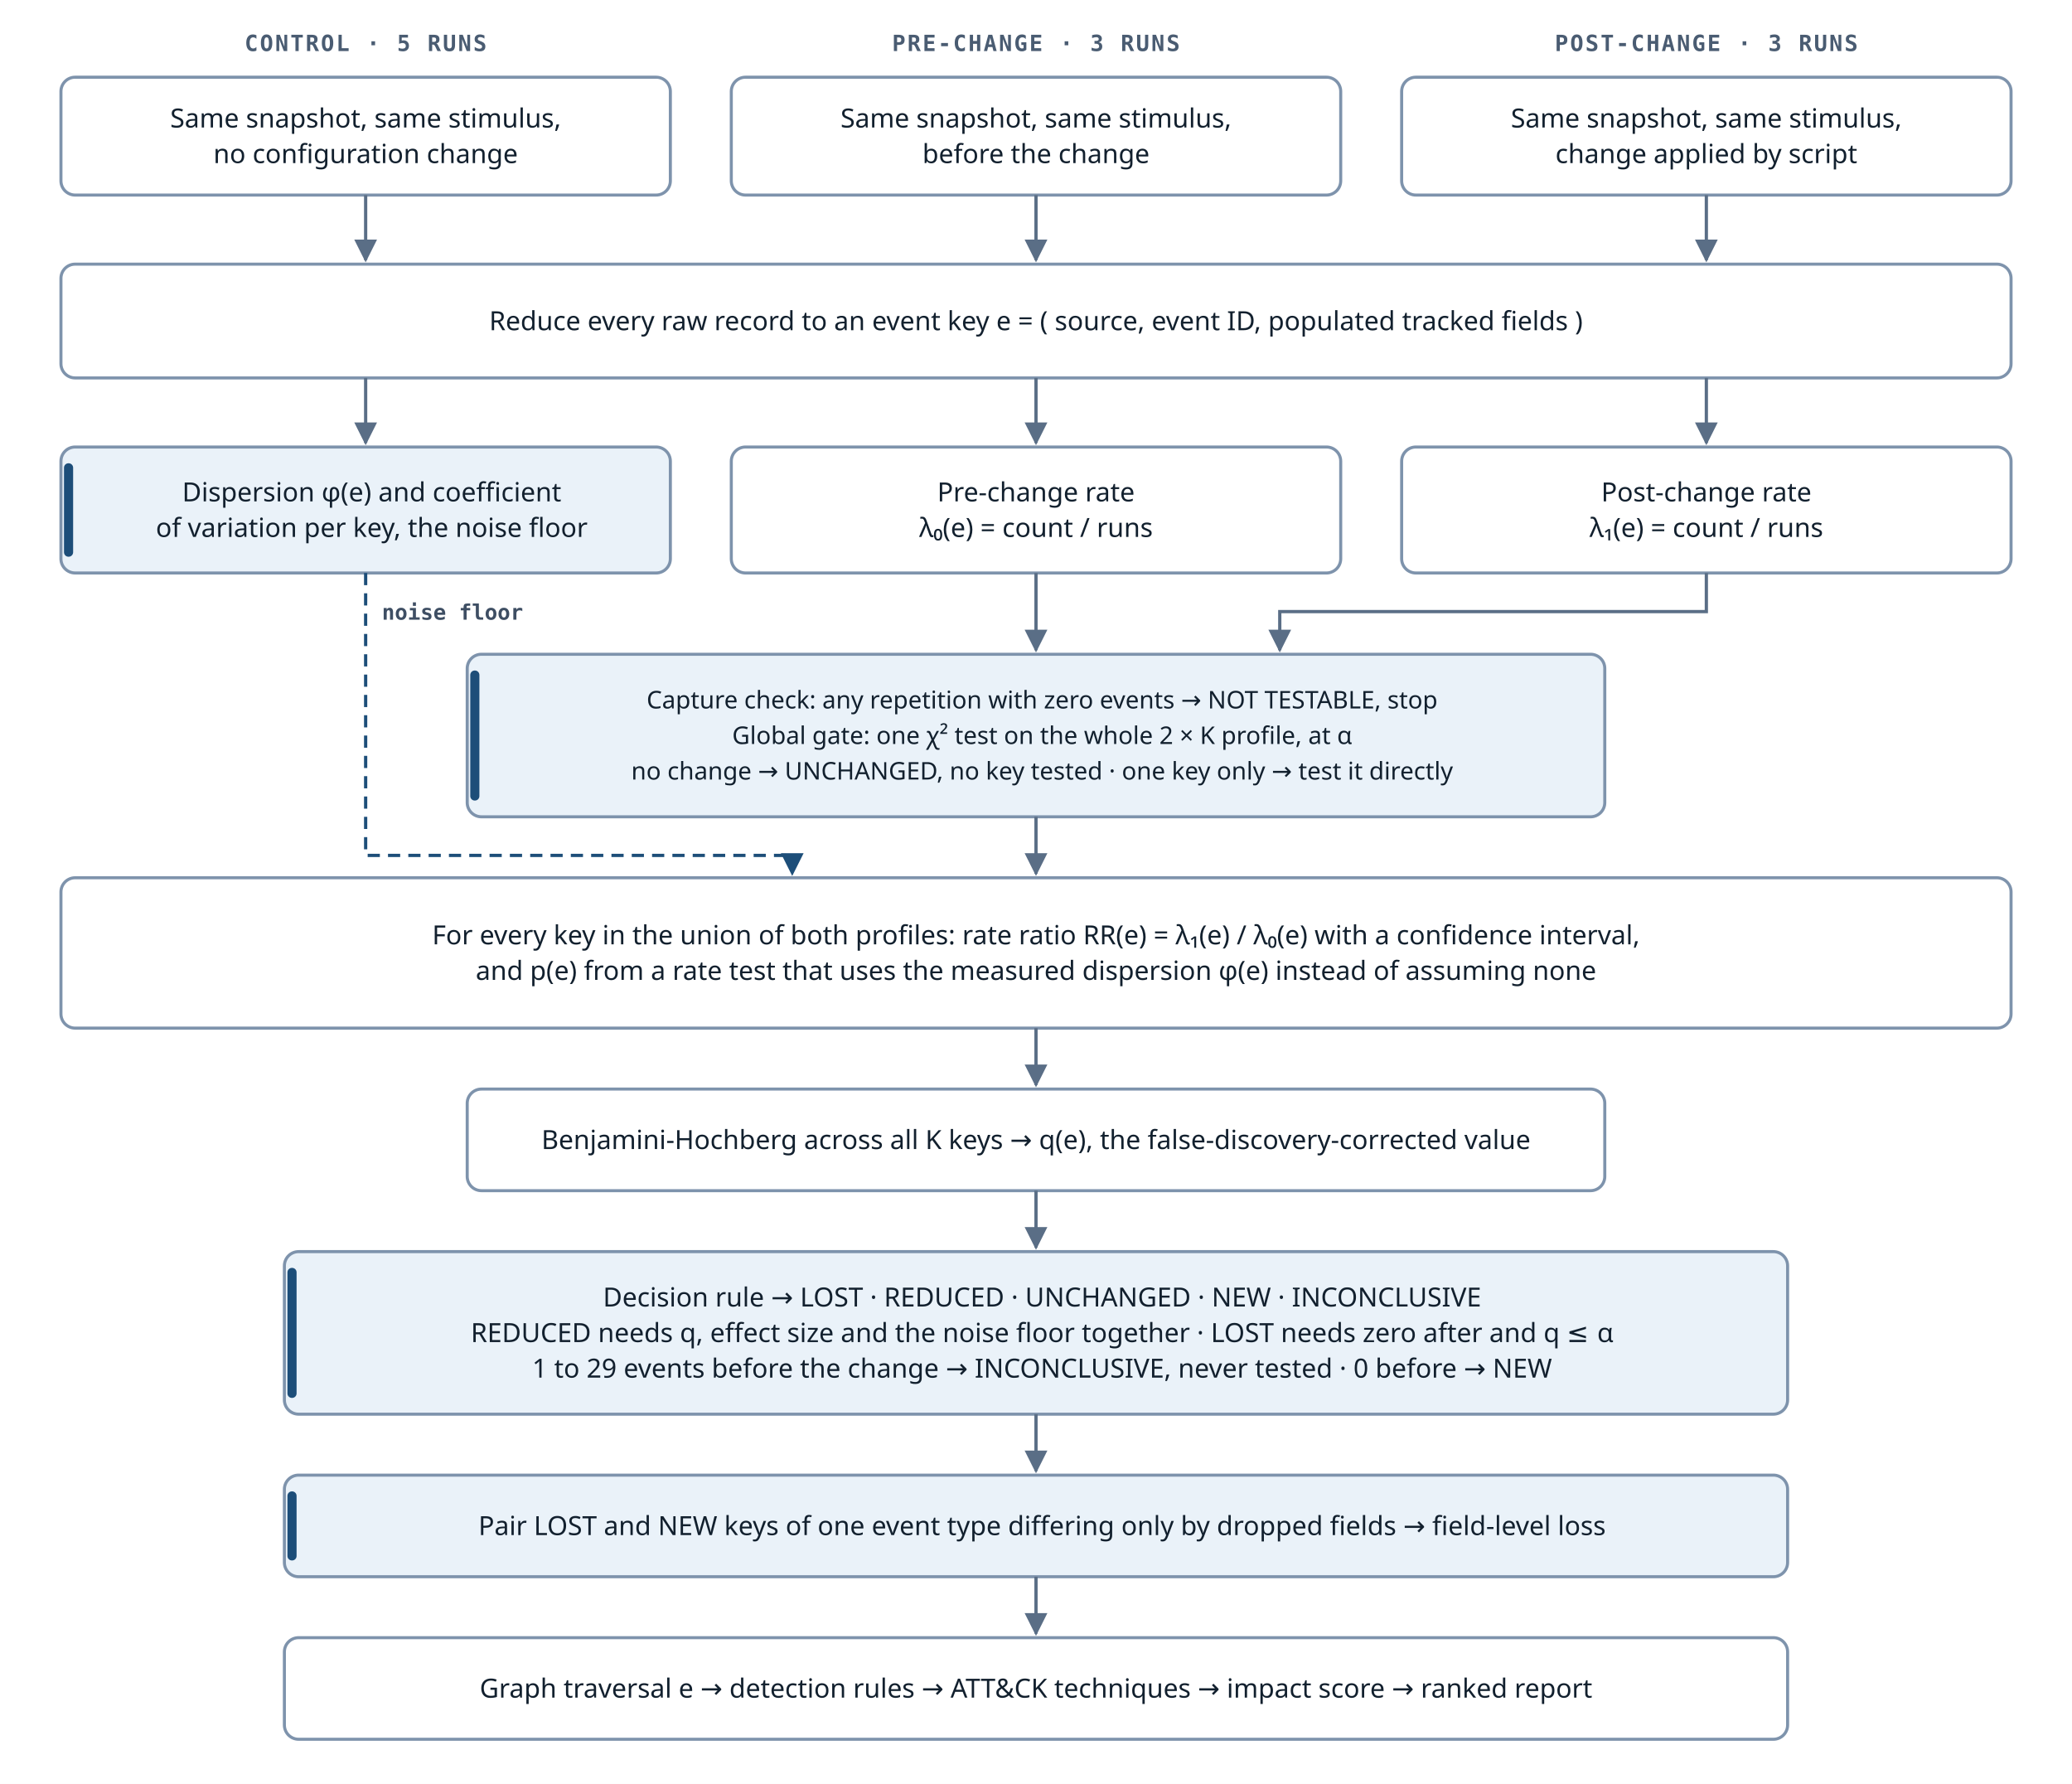
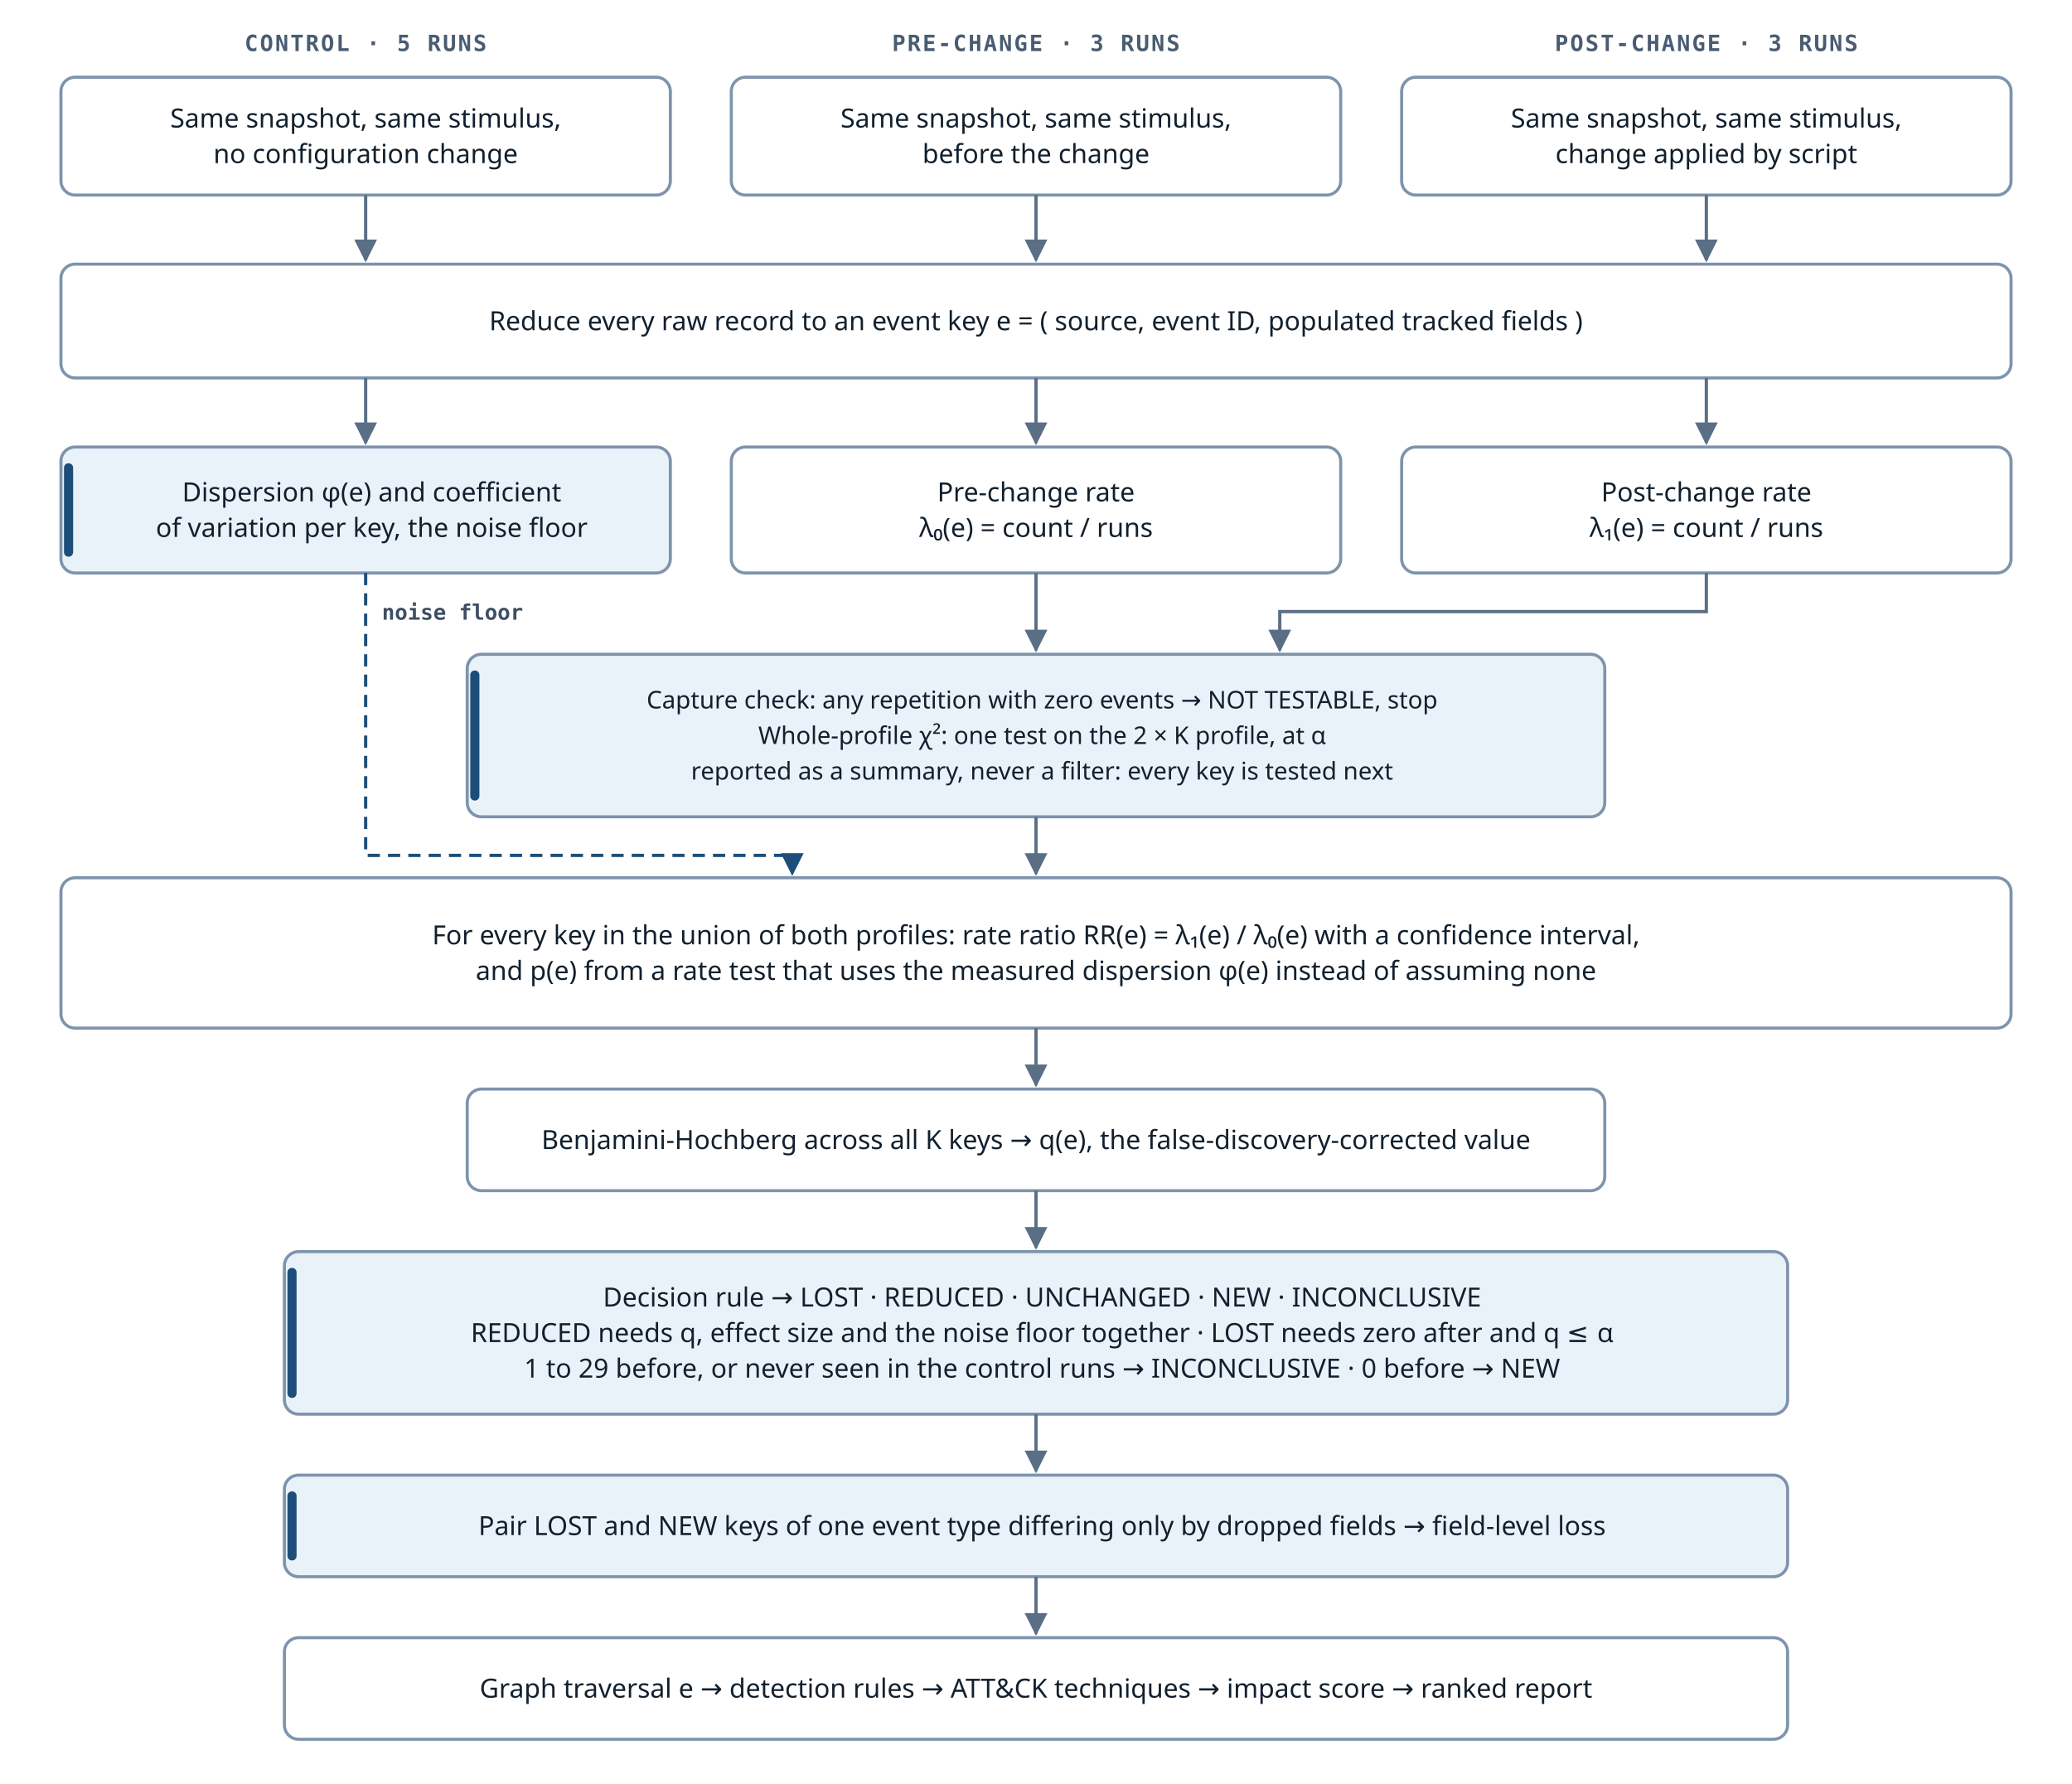
<svg xmlns="http://www.w3.org/2000/svg" width="1020" height="878" viewBox="0 0 1020 878" role="img" aria-label="Three capture streams feed the comparison. Control runs build the noise model; pre-change and post-change runs build the two profiles. One chi-square gate asks whether the profile changed at all, then each event key is tested against the measured noise, corrected for multiple comparisons, classified, paired for field-level loss, and traversed to the detection rules it affects." class="dg">
  <rect x="0" y="0" width="1020" height="878" fill="#FFFFFF" />
  <defs>
    <marker id="ar" viewBox="0 0 10 10" refX="9" refY="5" markerWidth="7" markerHeight="7" orient="auto-start-reverse">
      <path d="M0,0 L10,5 L0,10 z" fill="#5A6E86" />
    </marker>
    <marker id="ard" viewBox="0 0 10 10" refX="9" refY="5" markerWidth="7" markerHeight="7" orient="auto-start-reverse">
      <path d="M0,0 L10,5 L0,10 z" fill="#1D4E79" />
    </marker>
  </defs>
  <text x="180.0" y="22" font-size="11" font-weight="600" text-anchor="middle" fill="#4A5C72" font-family="'IBM Plex Mono', ui-monospace, monospace" letter-spacing="0.08em" dominant-baseline="middle">CONTROL  ·  5 RUNS</text>
  <rect x="30.0" y="38" width="300.0" height="58" rx="7" fill="#FFFFFF" stroke="#7E93AC" stroke-width="1.5" />
  <text x="180.0" y="58.25" font-size="13" font-weight="400" text-anchor="middle" fill="#12202E" font-family="'IBM Plex Sans', ui-sans-serif, system-ui, sans-serif" dominant-baseline="middle">Same snapshot, same stimulus,</text>
  <text x="180.0" y="75.75" font-size="13" font-weight="400" text-anchor="middle" fill="#12202E" font-family="'IBM Plex Sans', ui-sans-serif, system-ui, sans-serif" dominant-baseline="middle">no configuration change</text>
  <path d="M180.0 96.0 V128.0" fill="none" stroke="#5A6E86" stroke-width="1.6" marker-end="url(#ar)" />
  <text x="510.0" y="22" font-size="11" font-weight="600" text-anchor="middle" fill="#4A5C72" font-family="'IBM Plex Mono', ui-monospace, monospace" letter-spacing="0.08em" dominant-baseline="middle">PRE-CHANGE  ·  3 RUNS</text>
  <rect x="360.0" y="38" width="300.0" height="58" rx="7" fill="#FFFFFF" stroke="#7E93AC" stroke-width="1.5" />
  <text x="510.0" y="58.25" font-size="13" font-weight="400" text-anchor="middle" fill="#12202E" font-family="'IBM Plex Sans', ui-sans-serif, system-ui, sans-serif" dominant-baseline="middle">Same snapshot, same stimulus,</text>
  <text x="510.0" y="75.75" font-size="13" font-weight="400" text-anchor="middle" fill="#12202E" font-family="'IBM Plex Sans', ui-sans-serif, system-ui, sans-serif" dominant-baseline="middle">before the change</text>
  <path d="M510.0 96.0 V128.0" fill="none" stroke="#5A6E86" stroke-width="1.6" marker-end="url(#ar)" />
  <text x="840.0" y="22" font-size="11" font-weight="600" text-anchor="middle" fill="#4A5C72" font-family="'IBM Plex Mono', ui-monospace, monospace" letter-spacing="0.08em" dominant-baseline="middle">POST-CHANGE  ·  3 RUNS</text>
  <rect x="690.0" y="38" width="300.0" height="58" rx="7" fill="#FFFFFF" stroke="#7E93AC" stroke-width="1.5" />
  <text x="840.0" y="58.25" font-size="13" font-weight="400" text-anchor="middle" fill="#12202E" font-family="'IBM Plex Sans', ui-sans-serif, system-ui, sans-serif" dominant-baseline="middle">Same snapshot, same stimulus,</text>
  <text x="840.0" y="75.75" font-size="13" font-weight="400" text-anchor="middle" fill="#12202E" font-family="'IBM Plex Sans', ui-sans-serif, system-ui, sans-serif" dominant-baseline="middle">change applied by script</text>
  <path d="M840.0 96.0 V128.0" fill="none" stroke="#5A6E86" stroke-width="1.6" marker-end="url(#ar)" />
  <rect x="30" y="130" width="960" height="56" rx="7" fill="#FFFFFF" stroke="#7E93AC" stroke-width="1.5" />
  <text x="510.0" y="158.0" font-size="13" font-weight="400" text-anchor="middle" fill="#12202E" font-family="'IBM Plex Sans', ui-sans-serif, system-ui, sans-serif" dominant-baseline="middle">Reduce every raw record to an event key    e = ( source, event ID, populated tracked fields )</text>
  <path d="M180.0 186.0 V218.0" fill="none" stroke="#5A6E86" stroke-width="1.6" marker-end="url(#ar)" />
  <path d="M510.0 186.0 V218.0" fill="none" stroke="#5A6E86" stroke-width="1.6" marker-end="url(#ar)" />
  <path d="M840.0 186.0 V218.0" fill="none" stroke="#5A6E86" stroke-width="1.6" marker-end="url(#ar)" />
  <rect x="30" y="220" width="300.0" height="62" rx="7" fill="#EAF2F9" stroke="#7E93AC" stroke-width="1.5" />
  <rect x="31.5" y="228" width="4.5" height="46" rx="2.2" fill="#1D4E79" />
  <text x="183.0" y="242.25" font-size="13" font-weight="400" text-anchor="middle" fill="#12202E" font-family="'IBM Plex Sans', ui-sans-serif, system-ui, sans-serif" dominant-baseline="middle">Dispersion φ(e) and coefficient</text>
  <text x="183.0" y="259.75" font-size="13" font-weight="400" text-anchor="middle" fill="#12202E" font-family="'IBM Plex Sans', ui-sans-serif, system-ui, sans-serif" dominant-baseline="middle">of variation per key, the noise floor</text>
  <rect x="360" y="220" width="300.0" height="62" rx="7" fill="#FFFFFF" stroke="#7E93AC" stroke-width="1.5" />
  <text x="510.0" y="242.25" font-size="13" font-weight="400" text-anchor="middle" fill="#12202E" font-family="'IBM Plex Sans', ui-sans-serif, system-ui, sans-serif" dominant-baseline="middle">Pre-change rate</text>
  <text x="510.0" y="259.75" font-size="13" font-weight="400" text-anchor="middle" fill="#12202E" font-family="'IBM Plex Sans', ui-sans-serif, system-ui, sans-serif" dominant-baseline="middle">λ₀(e)  =  count / runs</text>
  <rect x="690" y="220" width="300.0" height="62" rx="7" fill="#FFFFFF" stroke="#7E93AC" stroke-width="1.5" />
  <text x="840.0" y="242.25" font-size="13" font-weight="400" text-anchor="middle" fill="#12202E" font-family="'IBM Plex Sans', ui-sans-serif, system-ui, sans-serif" dominant-baseline="middle">Post-change rate</text>
  <text x="840.0" y="259.75" font-size="13" font-weight="400" text-anchor="middle" fill="#12202E" font-family="'IBM Plex Sans', ui-sans-serif, system-ui, sans-serif" dominant-baseline="middle">λ₁(e)  =  count / runs</text>
  <path d="M510.0 282.0 V320.0" fill="none" stroke="#5A6E86" stroke-width="1.6" marker-end="url(#ar)" />
  <path d="M840.0 282.0 V301.0 H630.0 V320.0" fill="none" stroke="#5A6E86" stroke-width="1.6" marker-end="url(#ar)" />
  <rect x="230" y="322" width="560" height="80" rx="7" fill="#EAF2F9" stroke="#7E93AC" stroke-width="1.5" />
  <rect x="231.5" y="330" width="4.5" height="64" rx="2.2" fill="#1D4E79" />
  <text x="513.0" y="344.5" font-size="12" font-weight="400" text-anchor="middle" fill="#12202E" font-family="'IBM Plex Sans', ui-sans-serif, system-ui, sans-serif" dominant-baseline="middle">Capture check:  any repetition with zero events  →  NOT TESTABLE, stop</text>
-   <text x="513.0" y="362.0" font-size="12" font-weight="400" text-anchor="middle" fill="#12202E" font-family="'IBM Plex Sans', ui-sans-serif, system-ui, sans-serif" dominant-baseline="middle">Global gate:  one χ² test on the whole 2 × K profile, at α</text>
-   <text x="513.0" y="379.5" font-size="12" font-weight="400" text-anchor="middle" fill="#12202E" font-family="'IBM Plex Sans', ui-sans-serif, system-ui, sans-serif" dominant-baseline="middle">no change  →  UNCHANGED, no key tested   ·   one key only  →  test it directly</text>
+   <text x="513.0" y="362.0" font-size="12" font-weight="400" text-anchor="middle" fill="#12202E" font-family="'IBM Plex Sans', ui-sans-serif, system-ui, sans-serif" dominant-baseline="middle">Whole-profile χ²:  one test on the 2 × K profile, at α</text>
+   <text x="513.0" y="379.5" font-size="12" font-weight="400" text-anchor="middle" fill="#12202E" font-family="'IBM Plex Sans', ui-sans-serif, system-ui, sans-serif" dominant-baseline="middle">reported as a summary, never a filter: every key is tested next</text>
  <path d="M510.0 402.0 V430.0" fill="none" stroke="#5A6E86" stroke-width="1.6" marker-end="url(#ar)" />
  <path d="M180.0 282.0 V421.0 H390.0 V430.0" fill="none" stroke="#1D4E79" stroke-width="1.6" stroke-dasharray="6 4" marker-end="url(#ard)" />
  <rect x="181" y="294" width="56.9" height="16" rx="3" fill="#FFFFFF" />
  <text x="188" y="302" font-size="10.5" font-weight="600" text-anchor="start" fill="#3E4E63" font-family="'IBM Plex Mono', ui-monospace, monospace" dominant-baseline="middle">noise floor</text>
  <rect x="30" y="432" width="960" height="74" rx="7" fill="#FFFFFF" stroke="#7E93AC" stroke-width="1.5" />
  <text x="510.0" y="460.25" font-size="13" font-weight="400" text-anchor="middle" fill="#12202E" font-family="'IBM Plex Sans', ui-sans-serif, system-ui, sans-serif" dominant-baseline="middle">For every key in the union of both profiles:    rate ratio  RR(e) = λ₁(e) / λ₀(e)  with a confidence interval,</text>
  <text x="510.0" y="477.75" font-size="13" font-weight="400" text-anchor="middle" fill="#12202E" font-family="'IBM Plex Sans', ui-sans-serif, system-ui, sans-serif" dominant-baseline="middle">and  p(e)  from a rate test that uses the measured dispersion φ(e) instead of assuming none</text>
  <path d="M510.0 506.0 V534.0" fill="none" stroke="#5A6E86" stroke-width="1.6" marker-end="url(#ar)" />
  <rect x="230" y="536" width="560" height="50" rx="7" fill="#FFFFFF" stroke="#7E93AC" stroke-width="1.5" />
  <text x="510.0" y="561.0" font-size="13" font-weight="400" text-anchor="middle" fill="#12202E" font-family="'IBM Plex Sans', ui-sans-serif, system-ui, sans-serif" dominant-baseline="middle">Benjamini-Hochberg across all K keys  →  q(e), the false-discovery-corrected value</text>
  <path d="M510.0 586.0 V614.0" fill="none" stroke="#5A6E86" stroke-width="1.6" marker-end="url(#ar)" />
  <rect x="140" y="616" width="740" height="80" rx="7" fill="#EAF2F9" stroke="#7E93AC" stroke-width="1.5" />
  <rect x="141.5" y="624" width="4.5" height="64" rx="2.2" fill="#1D4E79" />
  <text x="513.0" y="638.5" font-size="13" font-weight="400" text-anchor="middle" fill="#12202E" font-family="'IBM Plex Sans', ui-sans-serif, system-ui, sans-serif" dominant-baseline="middle">Decision rule  →  LOST  ·  REDUCED  ·  UNCHANGED  ·  NEW  ·  INCONCLUSIVE</text>
  <text x="513.0" y="656.0" font-size="13" font-weight="400" text-anchor="middle" fill="#12202E" font-family="'IBM Plex Sans', ui-sans-serif, system-ui, sans-serif" dominant-baseline="middle">REDUCED needs q, effect size and the noise floor together   ·   LOST needs zero after and q ≤ α</text>
-   <text x="513.0" y="673.5" font-size="13" font-weight="400" text-anchor="middle" fill="#12202E" font-family="'IBM Plex Sans', ui-sans-serif, system-ui, sans-serif" dominant-baseline="middle">1 to 29 events before the change  →  INCONCLUSIVE, never tested   ·   0 before  →  NEW</text>
+   <text x="513.0" y="673.5" font-size="13" font-weight="400" text-anchor="middle" fill="#12202E" font-family="'IBM Plex Sans', ui-sans-serif, system-ui, sans-serif" dominant-baseline="middle">1 to 29 before, or never seen in the control runs  →  INCONCLUSIVE   ·   0 before  →  NEW</text>
  <path d="M510.0 696.0 V724.0" fill="none" stroke="#5A6E86" stroke-width="1.6" marker-end="url(#ar)" />
  <rect x="140" y="726" width="740" height="50" rx="7" fill="#EAF2F9" stroke="#7E93AC" stroke-width="1.5" />
  <rect x="141.5" y="734" width="4.5" height="34" rx="2.2" fill="#1D4E79" />
  <text x="513.0" y="751.0" font-size="13" font-weight="400" text-anchor="middle" fill="#12202E" font-family="'IBM Plex Sans', ui-sans-serif, system-ui, sans-serif" dominant-baseline="middle">Pair LOST and NEW keys of one event type differing only by dropped fields  →  field-level loss</text>
  <path d="M510.0 776.0 V804.0" fill="none" stroke="#5A6E86" stroke-width="1.6" marker-end="url(#ar)" />
  <rect x="140" y="806" width="740" height="50" rx="7" fill="#FFFFFF" stroke="#7E93AC" stroke-width="1.5" />
  <text x="510.0" y="831.0" font-size="13" font-weight="400" text-anchor="middle" fill="#12202E" font-family="'IBM Plex Sans', ui-sans-serif, system-ui, sans-serif" dominant-baseline="middle">Graph traversal  e → detection rules → ATT&amp;CK techniques  →  impact score  →  ranked report</text>
</svg>
